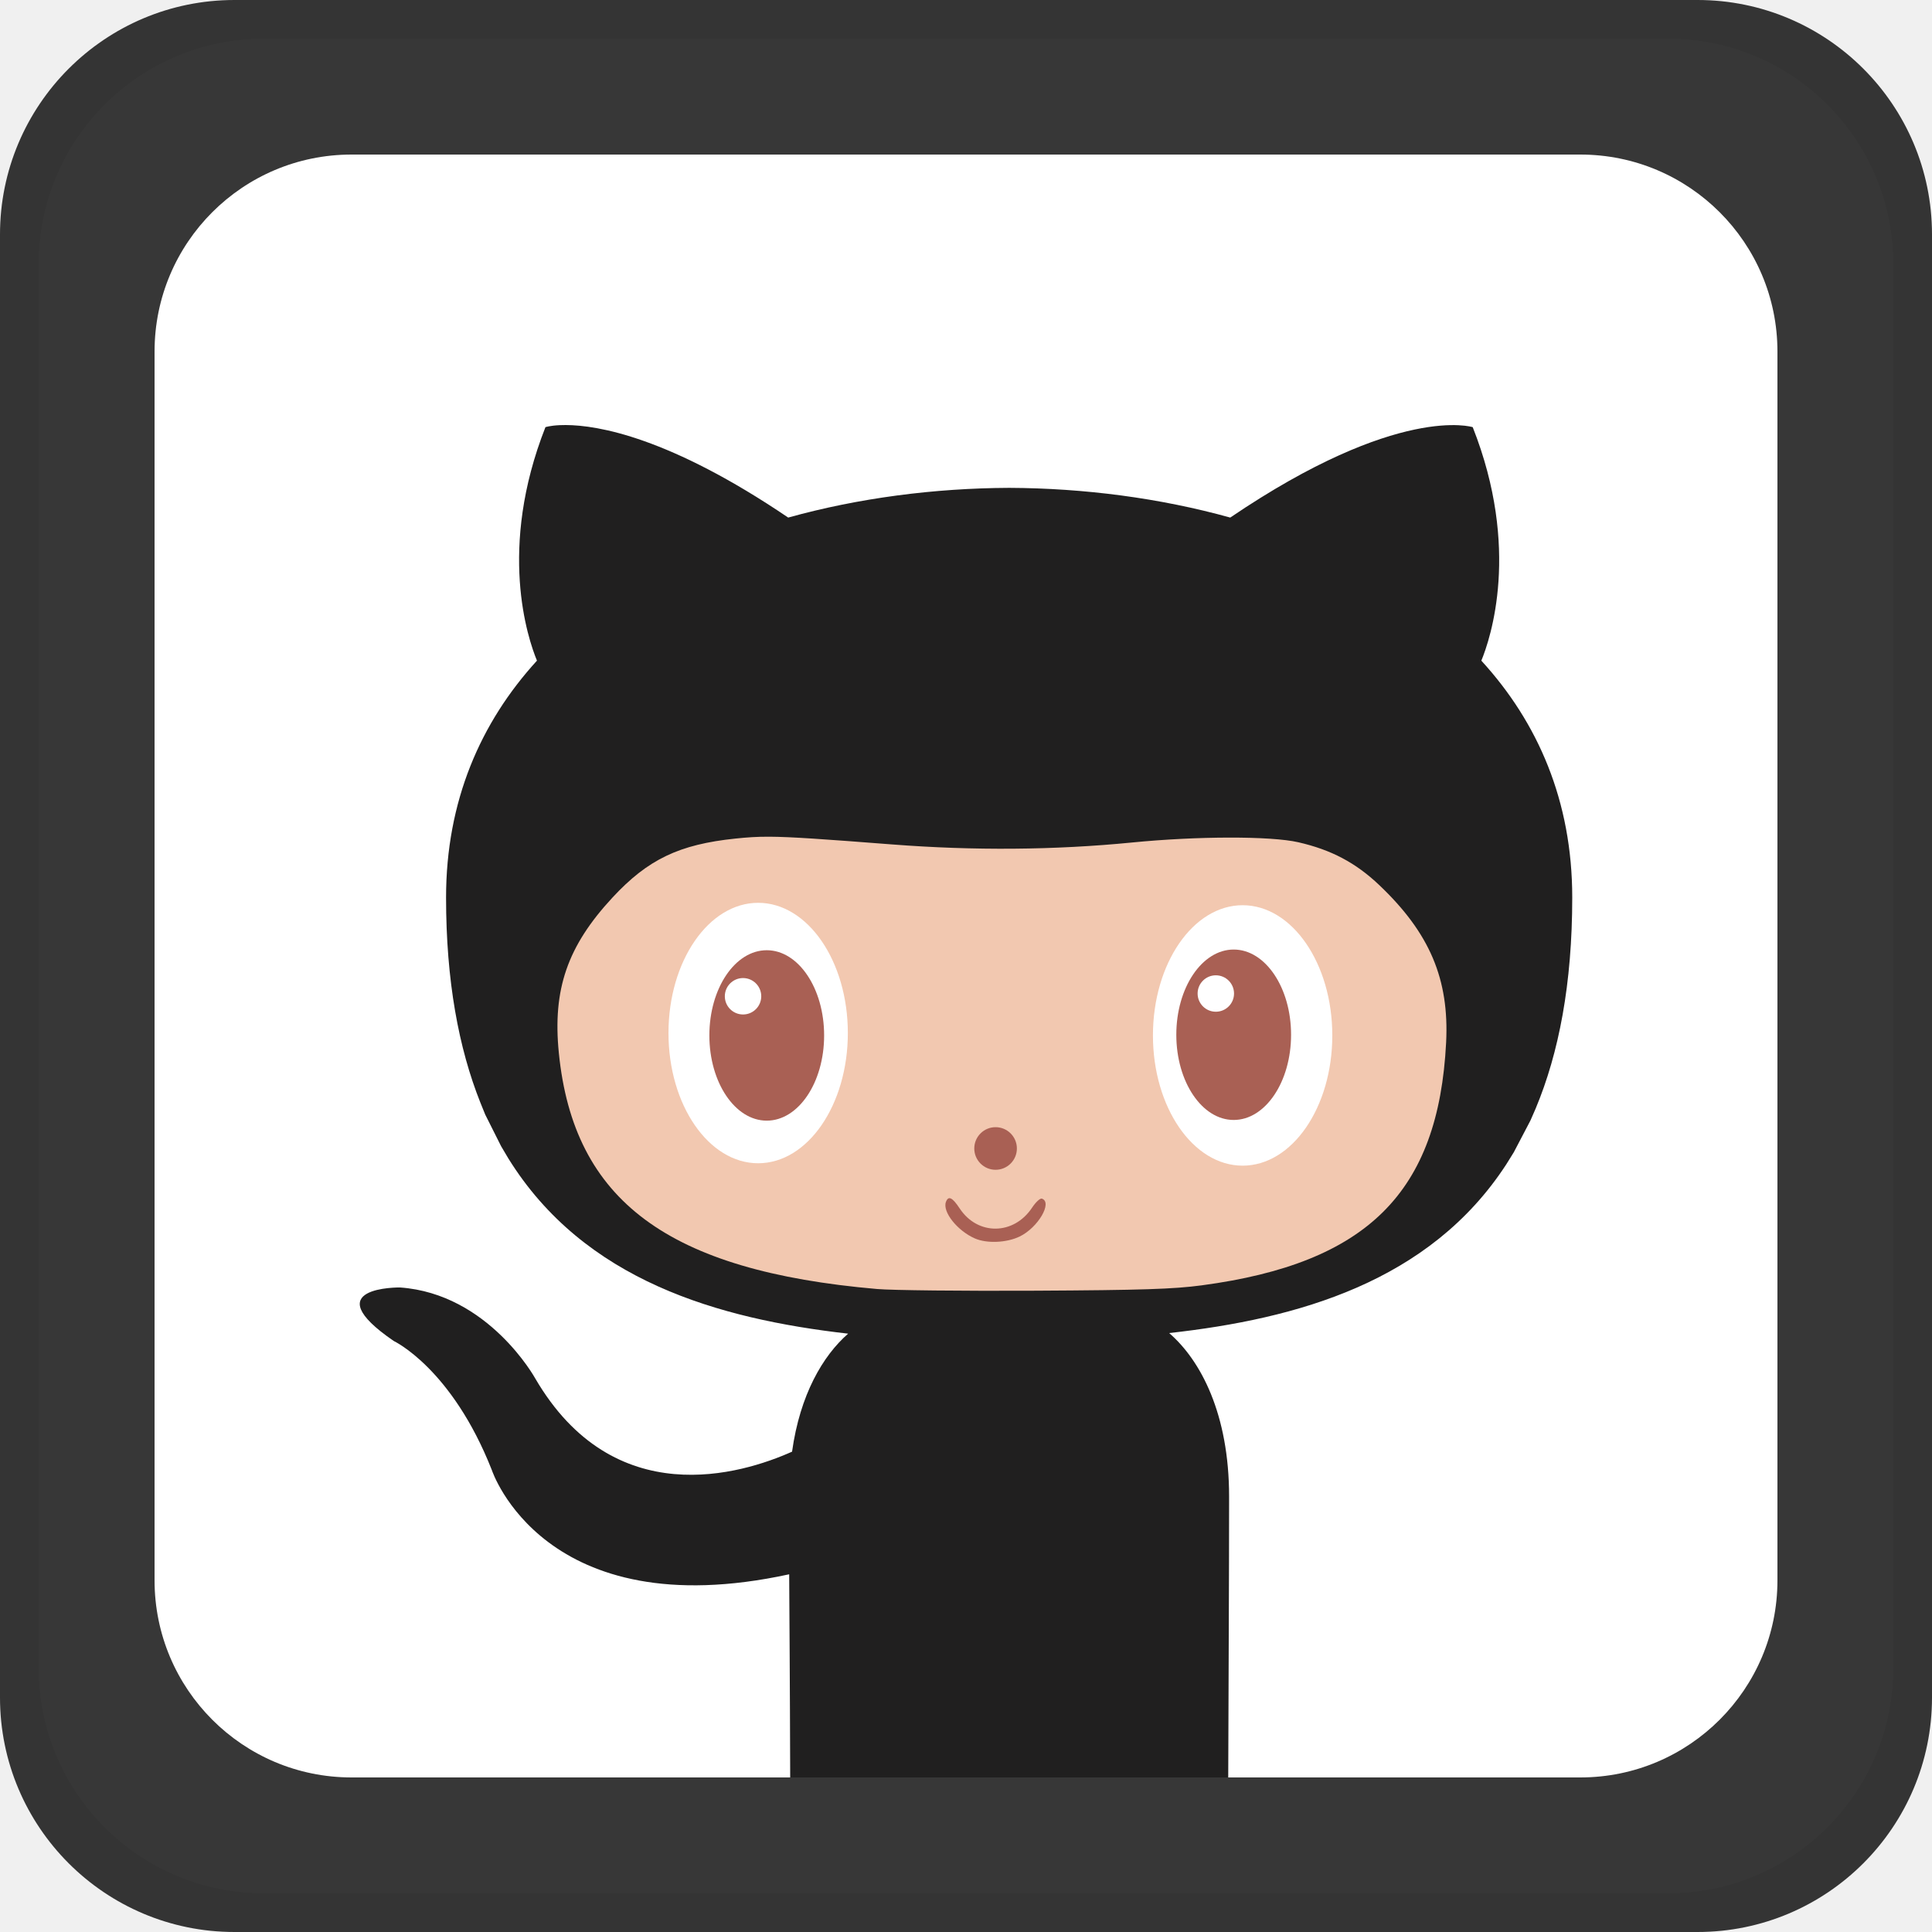
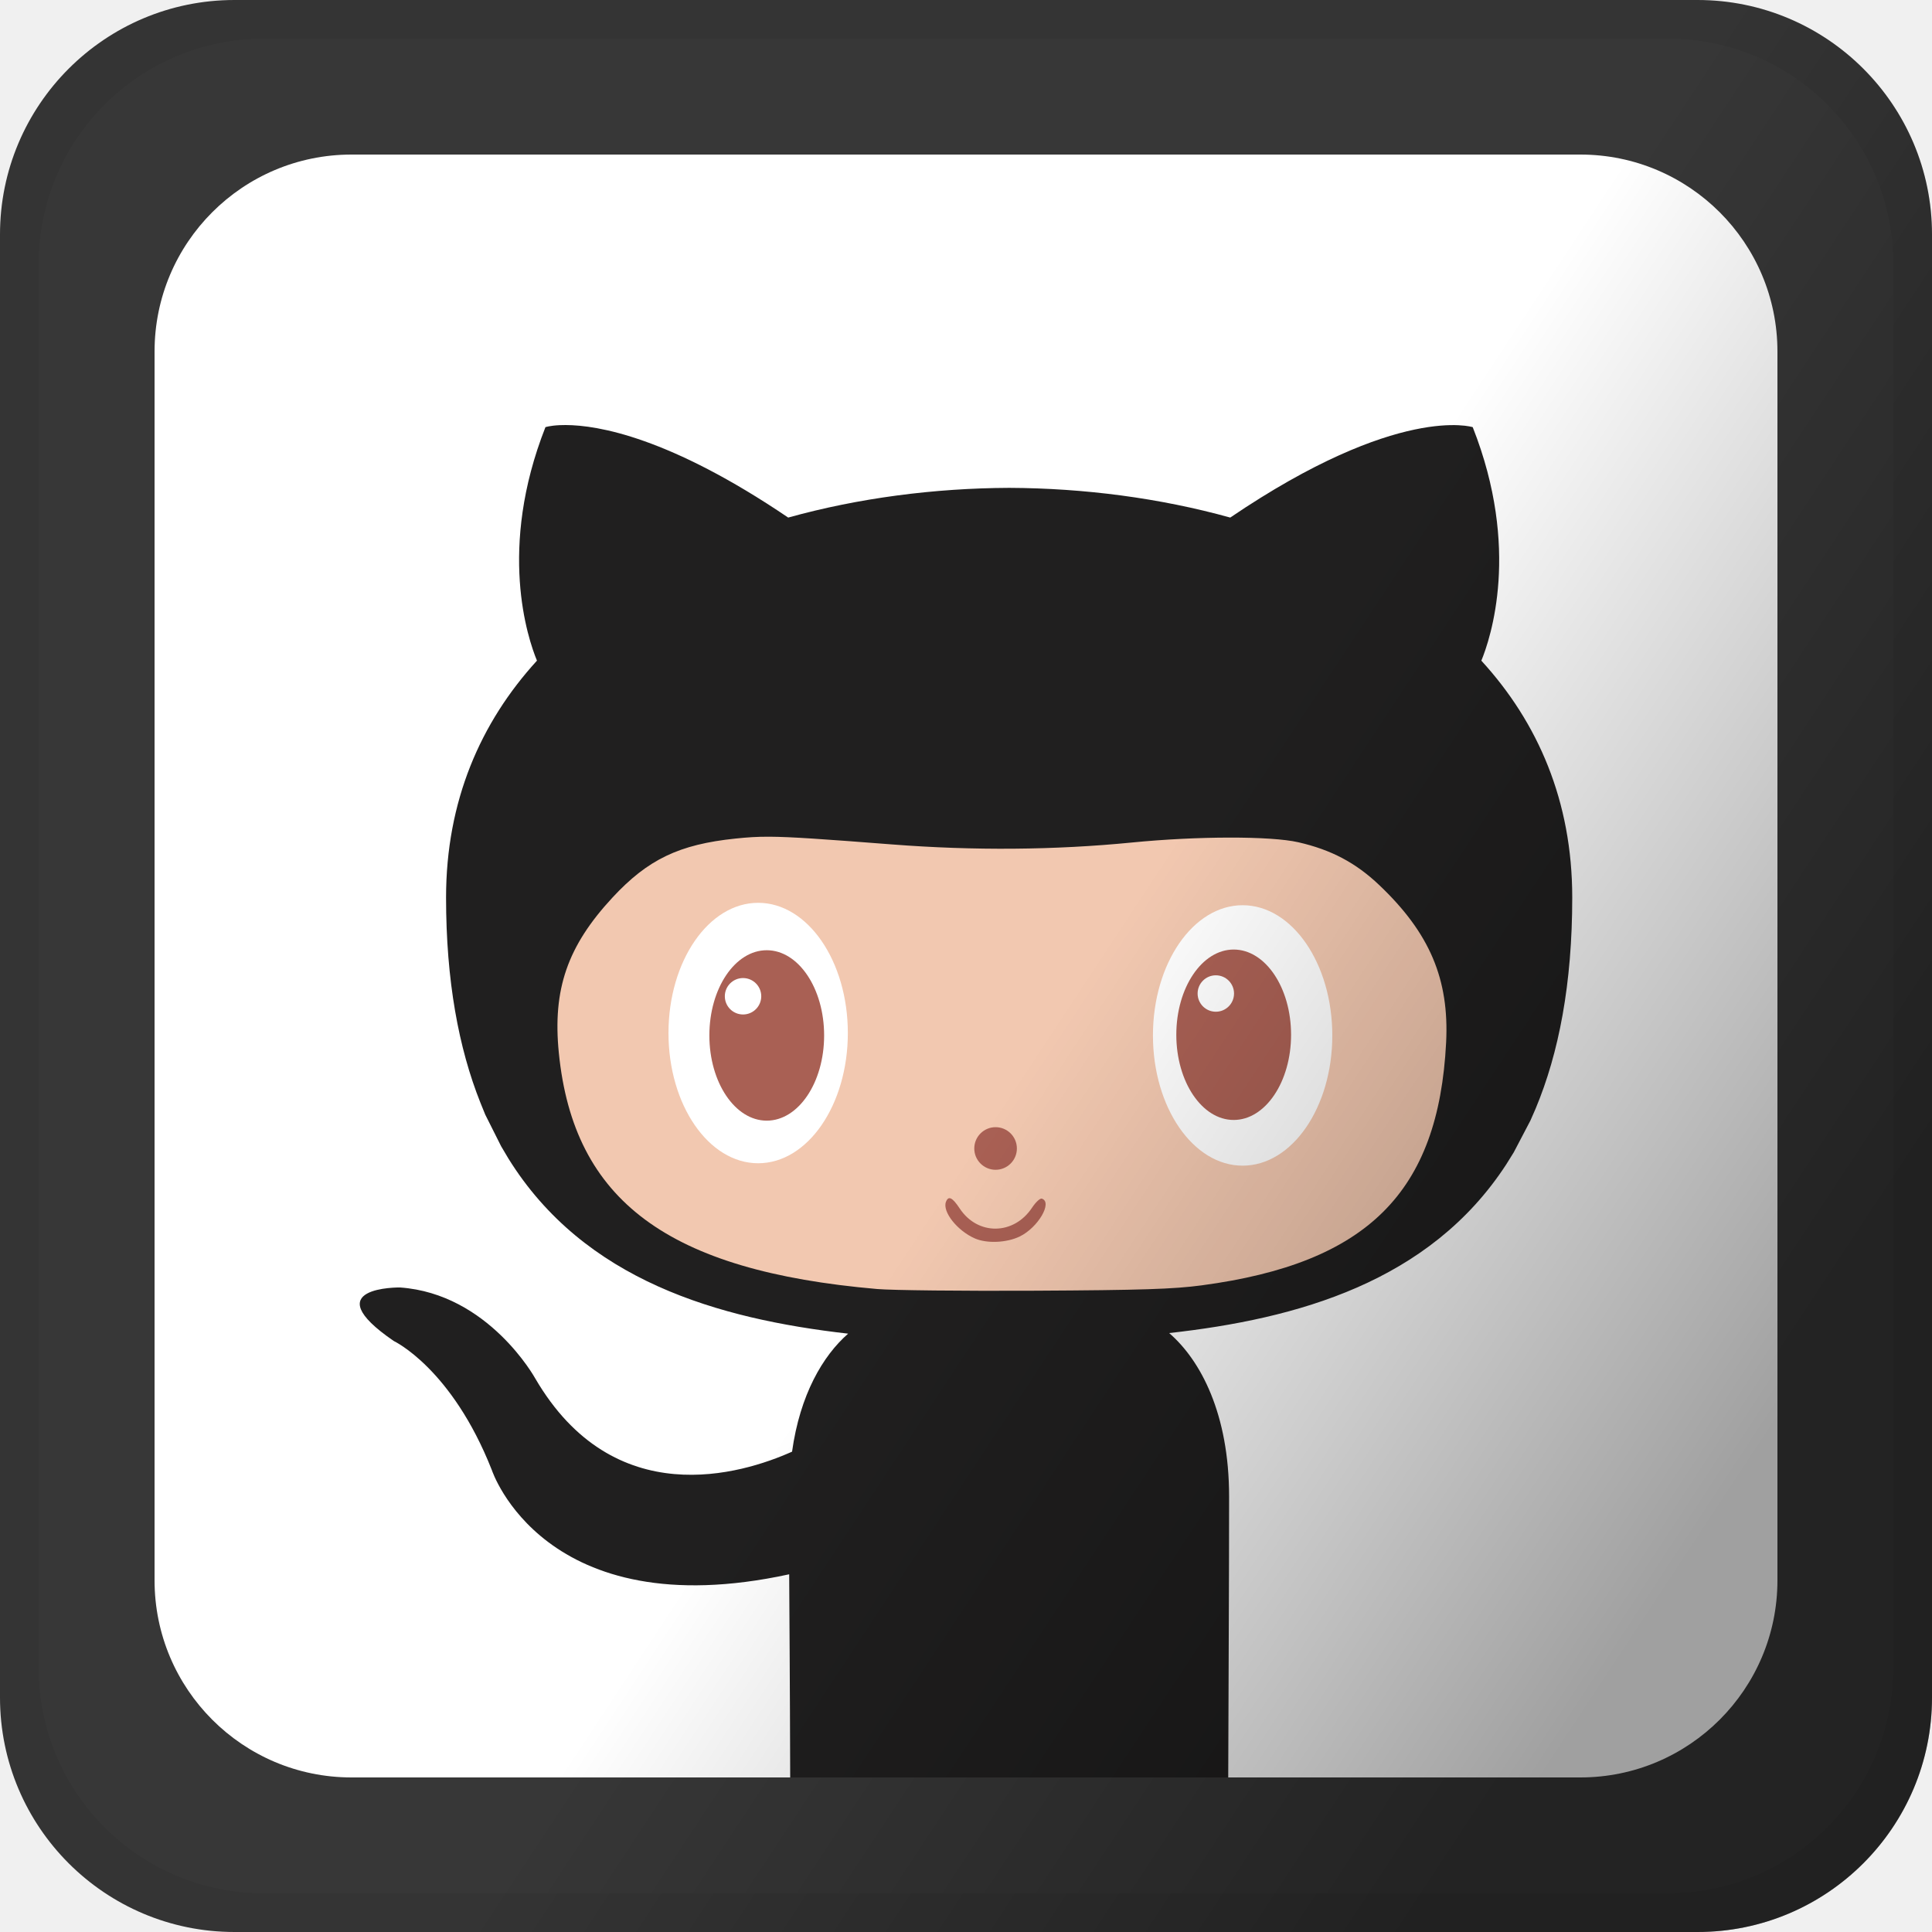
- <svg xmlns="http://www.w3.org/2000/svg" width="100" height="100" id="svg3932" version="1.1">
+ <svg xmlns="http://www.w3.org/2000/svg" xmlns:xlink="http://www.w3.org/1999/xlink" width="100" height="100" id="svg3932" version="1.1">
  <defs id="defs11">
    <clipPath id="clipPath3017" clipPathUnits="userSpaceOnUse">
      <path id="path3019" d="m 0,0 3091,0 0,1766.7 -3091,0 L 0,0 z" />
    </clipPath>
    <clipPath id="clipPath4573" clipPathUnits="userSpaceOnUse">
      <path id="path4575" d="m 0,0 3091,0 0,1766.7 -3091,0 L 0,0 z" />
    </clipPath>
+     <linearGradient y2="796.648" x2="334.286" y1="1009.505" x1="644.286" gradientTransform="matrix(0.1428571,0,0,0.2,0,-110.4725)" gradientUnits="userSpaceOnUse" id="linearGradient3058" xlink:href="#linearGradient5322-1" />
+     <linearGradient id="linearGradient5322-1">
+       <stop style="stop-color:#000000;stop-opacity:0.374;" offset="0" id="stop5324-6" />
+       <stop style="stop-color:#000000;stop-opacity:0;" offset="1" id="stop5326-3" />
+     </linearGradient>
+     <linearGradient y2="796.648" x2="334.286" y1="1009.505" x1="644.286" gradientTransform="matrix(0.1428571,0,0,0.2,0,-110.4725)" gradientUnits="userSpaceOnUse" id="linearGradient3033" xlink:href="#linearGradient5322-1" />
+     <linearGradient xlink:href="#linearGradient5322" id="linearGradient3799" x1="-72.771" y1="98.26" x2="-108.532" y2="74.678" gradientUnits="userSpaceOnUse" gradientTransform="translate(157.2564,-12.92373)" />
+     <linearGradient id="linearGradient5322">
+       <stop style="stop-color:#000000;stop-opacity:0.374;" offset="0" id="stop5324" />
+       <stop style="stop-color:#000000;stop-opacity:0;" offset="1" id="stop5326" />
+     </linearGradient>
+     <linearGradient y2="74.678" x2="-108.532" y1="98.26" x1="-72.771" gradientTransform="translate(157.2564,-12.92373)" gradientUnits="userSpaceOnUse" id="linearGradient3850" xlink:href="#linearGradient5322" />
  </defs>
  <path style="fill:#ffffff;fill-opacity:1;display:inline" d="M 13.652,2 C 7.218,2 2,7.218 2,13.652 L 2,86.348 C 2,92.782 7.218,98 13.652,98 l 72.696,0 C 92.782,98 98,92.782 98,86.348 L 98,13.652 C 98,7.218 92.783,2 86.348,2 z" id="path7-3" />
  <path style="fill:#201f1f;fill-opacity:1;display:inline" d="m 29.279,22 c -0.111,-4e-4 -0.217,0.002 -0.31,0.006 -0.496,0.023 -0.737,0.103 -0.737,0.103 -2.48,6.292 -0.914,10.935 -0.439,12.086 -2.922,3.199 -4.705,7.273 -4.705,12.26 0,4.308 0.652,7.796 1.777,10.619 l 0.252,0.62 0.821,1.635 0.375,0.633 c 3.927,6.327 10.869,8.303 17.586,9.068 -1.306,1.141 -2.492,3.156 -2.902,6.108 -2.607,1.167 -9.22,3.189 -13.295,-3.794 0,0 -2.412,-4.383 -7,-4.705 0,-2e-5 -4.461,-0.063 -0.317,2.773 0,0 2.996,1.403 5.074,6.683 0,0 2.68,8.153 15.389,5.39 0.014,2.779 0.038,5.273 0.052,10.514 l 22.673,0 c 0.016,-5.724 0.045,-9.888 0.045,-14.54 0,-4.262 -1.464,-7.043 -3.102,-8.46 6.629,-0.737 13.477,-2.637 17.444,-8.725 l 0.394,-0.633 0.86,-1.642 0.271,-0.62 c 1.201,-2.874 1.894,-6.455 1.894,-10.923 0,-4.987 -1.775,-9.061 -4.705,-12.26 0.474,-1.151 2.041,-5.794 -0.446,-12.086 0,0 -3.832,-1.232 -12.551,4.679 -3.651,-1.013 -7.558,-1.521 -11.44,-1.538 -3.882,0.017 -7.796,0.525 -11.44,1.538 -6.137,-4.156 -9.85,-4.783 -11.517,-4.789 z" id="path7-3-0-7" />
  <g id="g3600" transform="matrix(0.2068189,0,0,0.2068189,-0.2711136,-5.277052)">
    <path id="rect3461" d="m 193.9,234.917 c -3.249,-0.019 -5.596,0.159 -8.516,0.461 -14.105,1.463 -21.931,5.212 -30.791,14.766 -11.279,12.163 -15.015,22.973 -13.424,38.887 3.702,37.023 27.345,54.548 79.682,59.085 3.692,0.32 21.511,0.516 39.6,0.419 26.656,-0.142 34.542,-0.399 41.613,-1.342 41.429,-5.528 59.264,-23.249 61.162,-60.763 0.803,-15.863 -4.108,-27.415 -16.738,-39.411 -5.876,-5.582 -12.01,-8.828 -20.261,-10.718 -6.887,-1.577 -25.252,-1.551 -41.613,0.063 -19.323,1.906 -39.614,2.069 -60.071,0.482 -17.297,-1.341 -25.229,-1.897 -30.644,-1.93 z" style="fill:#f2c8b0;fill-opacity:1;stroke:none" />
    <path transform="matrix(1.065988,0,0,0.9924221,661.2331,-104.1418)" d="m -420.021,391.155 c 0,18.136 -9.426,32.839 -21.054,32.839 -11.628,0 -21.054,-14.703 -21.054,-32.839 0,-18.136 9.426,-32.839 21.054,-32.839 11.628,0 21.054,14.703 21.054,32.839 z" id="path3509-90" style="fill:#ffffff;fill-opacity:1;stroke:none" />
    <path transform="matrix(0.6820689,0,0,0.6493949,494.0457,30.63679)" d="m -420.021,391.155 c 0,18.136 -9.426,32.839 -21.054,32.839 -11.628,0 -21.054,-14.703 -21.054,-32.839 0,-18.136 9.426,-32.839 21.054,-32.839 11.628,0 21.054,14.703 21.054,32.839 z" id="path3509" style="fill:#a96054;fill-opacity:1;stroke:none" />
    <path d="m -378.972,375.927 c 0,3.876 -3.142,7.018 -7.018,7.018 -3.876,0 -7.018,-3.142 -7.018,-7.018 0,-3.876 3.142,-7.018 7.018,-7.018 3.876,0 7.018,3.142 7.018,7.018 z" id="path3464-3" style="fill:#ffffff;fill-opacity:1;stroke:none" transform="matrix(0.6493949,0,0,0.6493949,437.9289,30.72278)" />
    <path transform="matrix(1.065988,0,0,0.9924221,782.4787,-103.5399)" d="m -420.021,391.155 c 0,18.136 -9.426,32.839 -21.054,32.839 -11.628,0 -21.054,-14.703 -21.054,-32.839 0,-18.136 9.426,-32.839 21.054,-32.839 11.628,0 21.054,14.703 21.054,32.839 z" id="path3509-90-5" style="fill:#ffffff;fill-opacity:1;stroke:none" />
    <path transform="matrix(0.6820689,0,0,0.6493949,610.9058,30.46481)" d="m -420.021,391.155 c 0,18.136 -9.426,32.839 -21.054,32.839 -11.628,0 -21.054,-14.703 -21.054,-32.839 0,-18.136 9.426,-32.839 21.054,-32.839 11.628,0 21.054,14.703 21.054,32.839 z" id="path3509-9" style="fill:#a96054;fill-opacity:1;stroke:none" />
    <path d="m -378.972,375.927 c 0,3.876 -3.142,7.018 -7.018,7.018 -3.876,0 -7.018,-3.142 -7.018,-7.018 0,-3.876 3.142,-7.018 7.018,-7.018 3.876,0 7.018,3.142 7.018,7.018 z" id="path3464-5" style="fill:#ffffff;fill-opacity:1;stroke:none" transform="matrix(0.6493949,0,0,0.6493949,556.2509,30.03486)" />
    <path d="m -378.972,375.927 c 0,3.876 -3.142,7.018 -7.018,7.018 -3.876,0 -7.018,-3.142 -7.018,-7.018 0,-3.876 3.142,-7.018 7.018,-7.018 3.876,0 7.018,3.142 7.018,7.018 z" id="path3464-3-5" style="fill:#a96054;fill-opacity:1;stroke:none" transform="matrix(0.7596695,0,0,0.7596695,543.6964,27.36106)" />
    <g transform="matrix(0.6493949,0,0,0.6493949,370.4269,269.6884)" id="g3419">
      <path style="fill:#a96054" d="m -192.703,101.272 c -6.776,-2.96 -12.594,-10.317 -11.145,-14.093 0.953,-2.483 2.457,-1.759 5.311,2.554 6.932,10.476 20.838,10.321 27.873,-0.31 1.416,-2.14 3.111,-3.713 3.768,-3.497 4.262,1.403 -1.448,11.174 -8.533,14.603 -5.03,2.435 -12.652,2.763 -17.274,0.744 z" id="path3395" />
    </g>
  </g>
  <path style="fill:#000000;fill-opacity:0.784;display:inline" d="M 12.137,0 C 5.435,0 -2.0000166e-5,5.435 0,12.137 l 0,75.725 C 0,94.565 5.435,100 12.137,100 l 75.725,0 C 94.565,100 100,94.565 100,87.862 l 0,-75.725 C 100,5.435 94.565,0 87.862,0 L 12.137,0 z M 18.194,8 81.8,8 C 87.43,8 92,12.564 92,18.194 L 92,81.8 C 92,87.43 87.43,92 81.8,92 L 18.194,92 C 12.564,92 8,87.43 8,81.8 L 8,18.194 C 8,12.564 12.564,8 18.194,8 z" id="path7-8-6-9" />
+   <path style="fill:url(#linearGradient3850);fill-opacity:1;display:inline" d="M 12.137,-3.0000552e-6 C 5.435,-3.0000552e-6 -1.9999945e-5,5.435 0,12.137 L 0,87.863 C 0,94.565 5.435,100 12.137,100 l 75.725,0 C 94.565,100 100,94.565 100,87.863 l 0,-75.725 C 100,5.435 94.565,-3.0000552e-6 87.862,-3.0000552e-6 z" id="path7-8-6-9-9" />
</svg>
